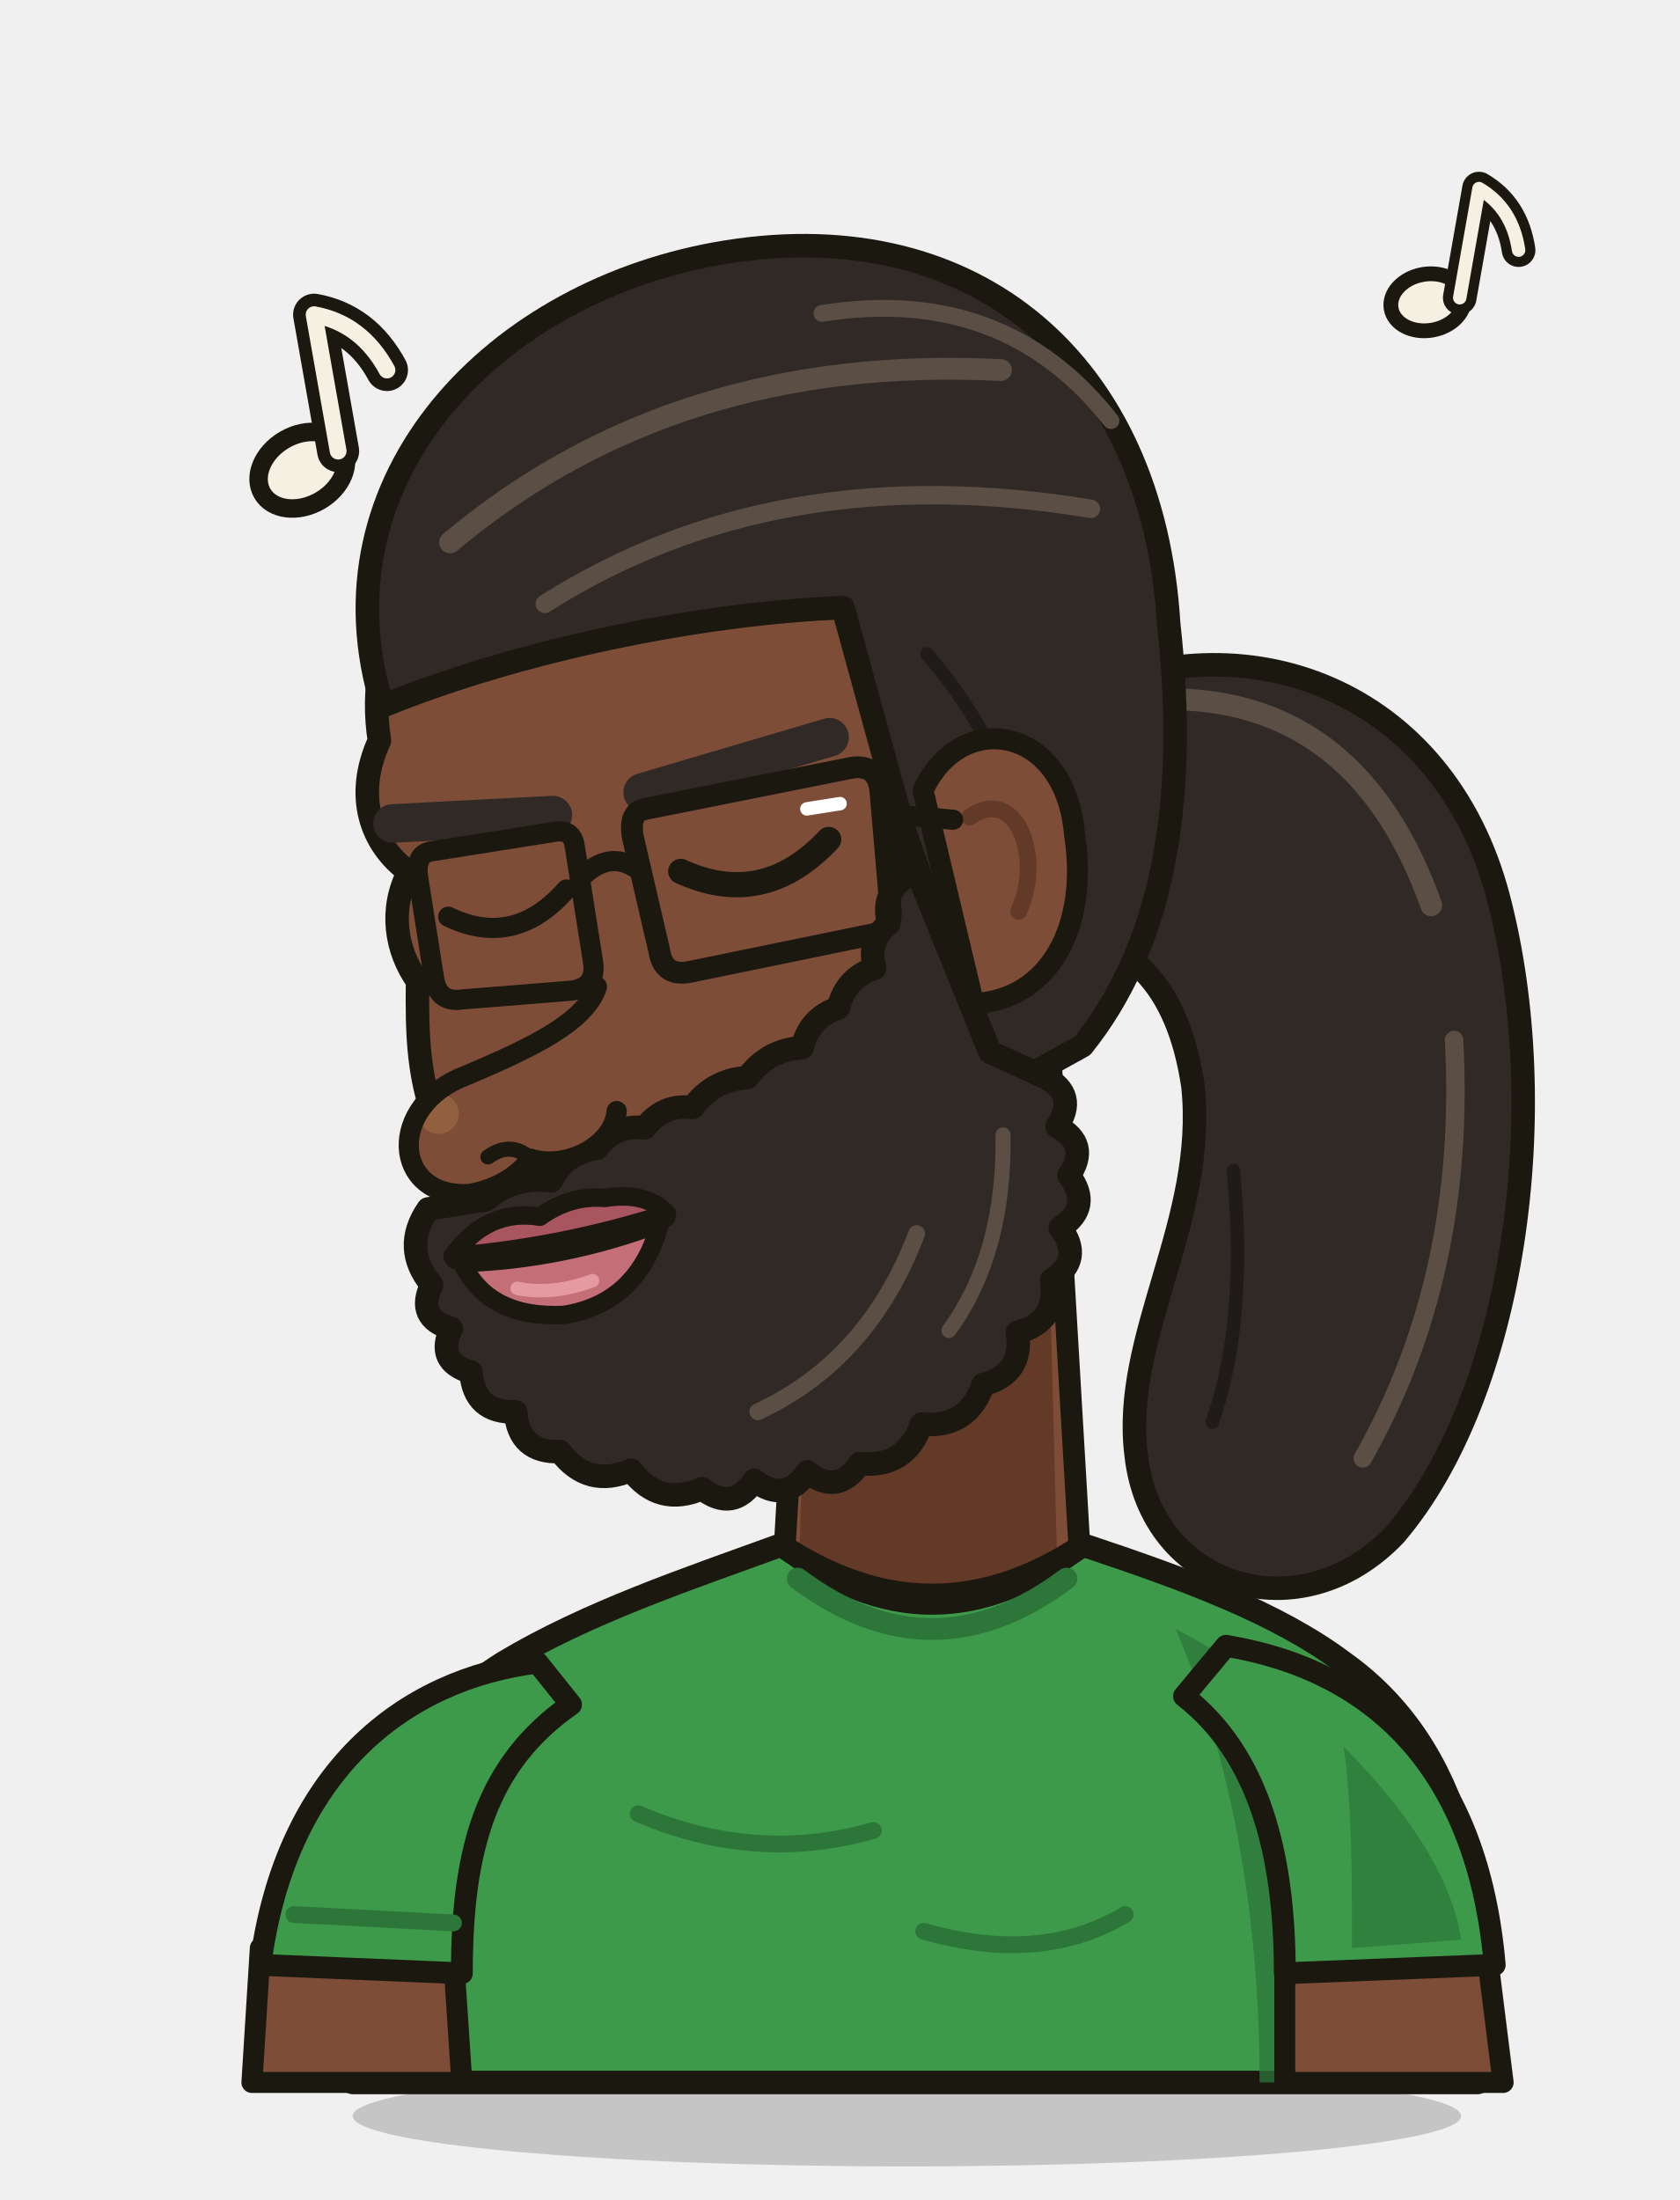
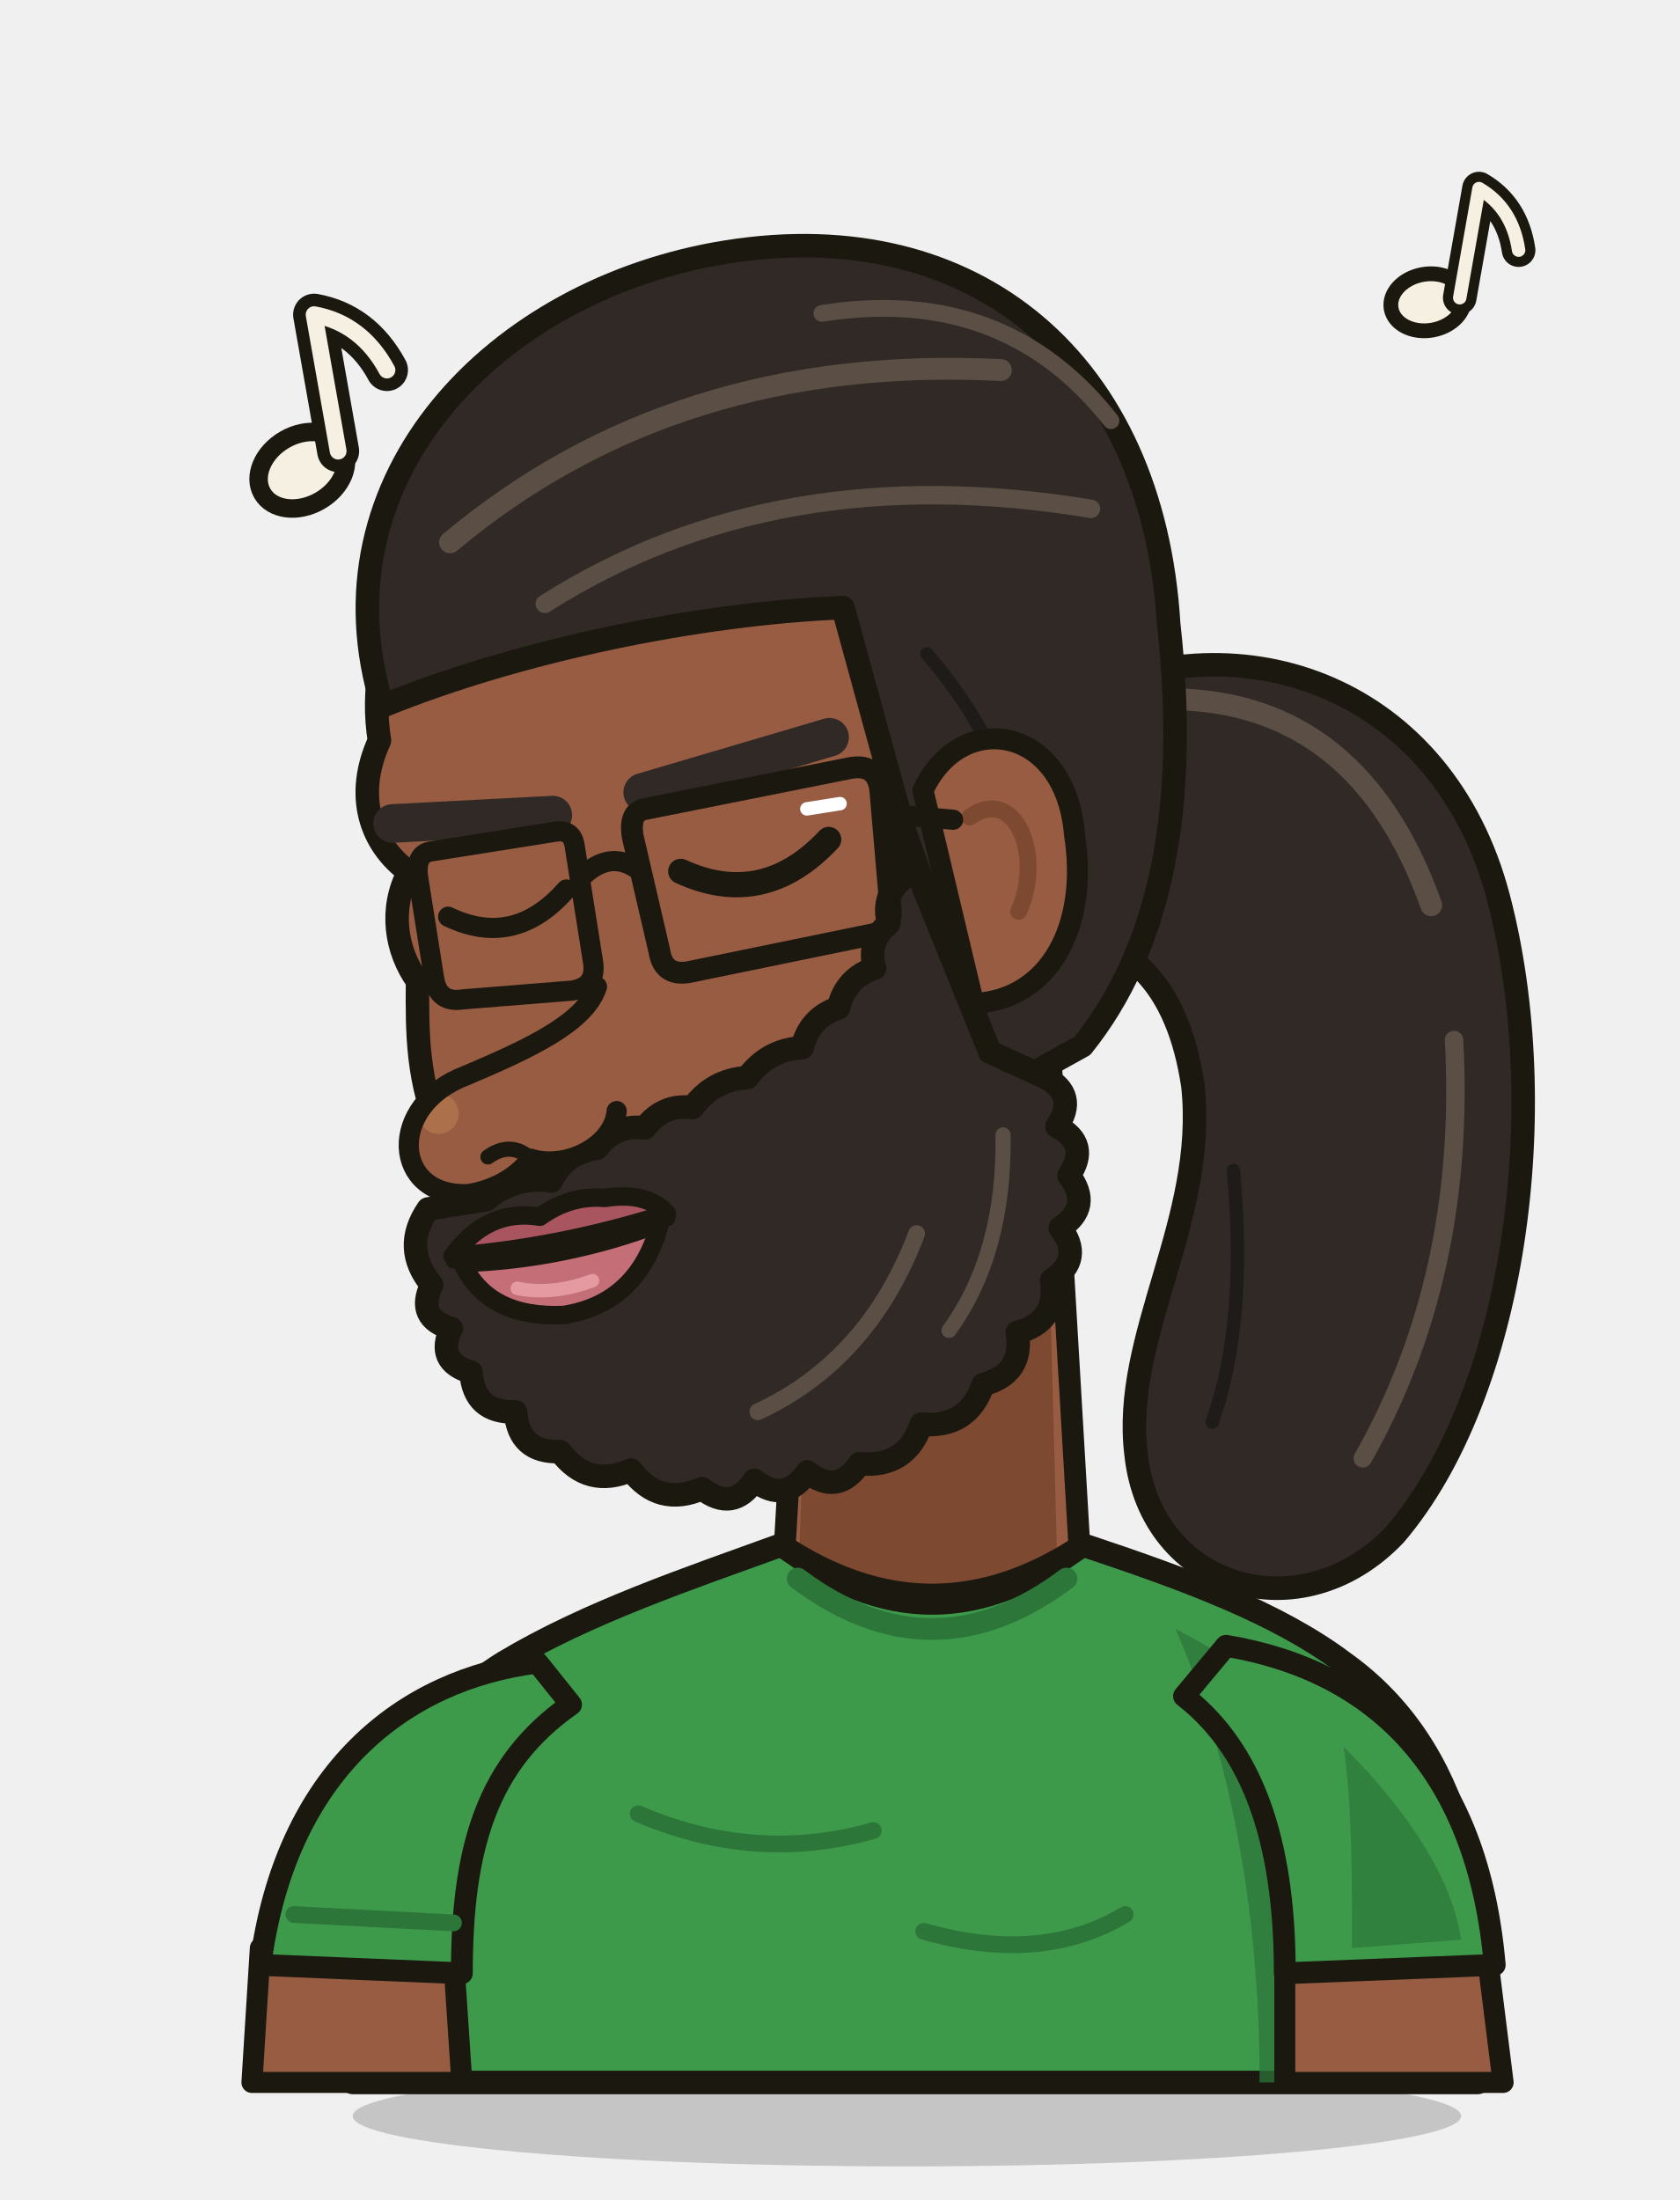
<svg xmlns="http://www.w3.org/2000/svg" viewBox="0 -12 200 262" aria-hidden="true" focusable="false">
  <ellipse cx="108" cy="240" rx="66" ry="6" fill="#000" opacity=".18" />
-   <path d="M96 128 L93 180 L129 180 L125 112 Z" fill="#7E4D37" stroke="#1B1810" stroke-width="2.6" stroke-linejoin="round" />
-   <path d="M96 150 L95 178 L126 178 L125 140 Q110 152 96 150 Z" fill="#633A27" />
+   <path d="M96 128 L93 180 L129 180 L125 112 Z" fill="#975C42" stroke="#1B1810" stroke-width="2.6" stroke-linejoin="round" />
+   <path d="M96 150 L95 178 L126 178 L125 140 Q110 152 96 150 Z" fill="#7D4931" />
  <path d="M42 236 C38 214 44 196 60 186 C70 180 82 176 93 172 Q111 184 129 172 C141 176 152 180 160 186 C174 196 178 214 176 236 Z" fill="#3E9A4B" stroke="#1B1810" stroke-width="2.8" stroke-linejoin="round" />
  <path d="M140 182 C156 190 166 204 168 236 L150 236 C150 214 146 196 140 182 Z" fill="#2C7639" opacity="0.75" />
  <path d="M93 172 Q111 186 129 172" fill="none" stroke="#1B1810" stroke-width="2.6" stroke-linecap="round" stroke-linejoin="round" />
  <path d="M95 176 Q111 188 127 176" fill="none" stroke="#2C7639" stroke-width="2.6" stroke-linecap="round" stroke-linejoin="round" />
  <path d="M76 204 Q90 210 104 206" fill="none" stroke="#2C7639" stroke-width="2" stroke-linecap="round" stroke-linejoin="round" />
  <path d="M110 218 Q124 222 134 216" fill="none" stroke="#2C7639" stroke-width="2" stroke-linecap="round" stroke-linejoin="round" />
-   <path d="M31 220 L54 221 L55 236 L30 236 Z" fill="#7E4D37" stroke="#1B1810" stroke-width="2.5" stroke-linejoin="round" />
+   <path d="M31 220 L54 221 L55 236 L30 236 Z" fill="#975C42" stroke="#1B1810" stroke-width="2.5" stroke-linejoin="round" />
  <path d="M64 186 C48 188 34 199 31 222 L55 223 C55 208 58 198 68 191 Z" fill="#3E9A4B" stroke="#1B1810" stroke-width="2.6" stroke-linejoin="round" />
  <path d="M35 216 L54 217" fill="none" stroke="#2C7639" stroke-width="2" stroke-linecap="round" stroke-linejoin="round" />
-   <path d="M153 221 L177 220 L179 236 L153 236 Z" fill="#7E4D37" stroke="#1B1810" stroke-width="2.5" stroke-linejoin="round" />
+   <path d="M153 221 L177 220 L179 236 L153 236 Z" fill="#975C42" stroke="#1B1810" stroke-width="2.5" stroke-linejoin="round" />
  <path d="M146 184 C164 187 176 199 178 222 L153 223 C153 209 150 197 141 190 Z" fill="#3E9A4B" stroke="#1B1810" stroke-width="2.6" stroke-linejoin="round" />
  <path d="M160 196 C168 204 173 212 174 219 L161 220 C161 211 161 203 160 196 Z" fill="#2C7639" opacity="0.7" />
  <g transform="translate(0 3) rotate(-9 110 150)">
    <g transform="rotate(10 140 86)">
      <path d="M138 72 C158 62 182 70 189 95 C196 120 192 154 178 171 C167 183 149 178 147 162 C145 148 155 134 153 118 C151 106 145 100 135 100 Z" fill="#302925" stroke="#1B1810" stroke-width="2.8" stroke-linejoin="round" />
      <path d="M150 72 Q172 72 181 96" fill="none" stroke="#5A4E45" stroke-width="2.6" stroke-linecap="round" stroke-linejoin="round" />
      <path d="M184 112 Q186 140 174 162" fill="none" stroke="#5A4E45" stroke-width="2.2" stroke-linecap="round" stroke-linejoin="round" />
      <path d="M158 128 Q160 146 156 158" fill="none" stroke="#1F1B18" stroke-width="1.6" stroke-linecap="round" stroke-linejoin="round" />
    </g>
-     <path d="M64 48 L120 48 L127 104 C127 126 112 141 92 143 C76 144 62 137 58 124 L58 112 C56 105 57 99 58 93 C56 89 56 84 59 80 C55 76 54 70 58 64 C58 58 60 52 64 48 Z" fill="#7E4D37" stroke="#1B1810" stroke-width="2.8" stroke-linejoin="round" />
-     <path d="M119 52 L125 104 C124 120 116 132 104 138 C112 124 116 110 114 92 Z" fill="#633A27" opacity="0.55" />
+     <path d="M64 48 L120 48 L127 104 C127 126 112 141 92 143 C76 144 62 137 58 124 L58 112 C56 105 57 99 58 93 C56 89 56 84 59 80 C55 76 54 70 58 64 C58 58 60 52 64 48 Z" fill="#975C42" stroke="#1B1810" stroke-width="2.8" stroke-linejoin="round" />
+     <path d="M119 52 L125 104 C124 120 116 132 104 138 C112 124 116 110 114 92 Z" fill="#7D4931" opacity="0.55" />
    <path d="M59 60 C55 32 80 13 108 13 C138 13 156 34 153 65 C152 87 146 103 135 113 L124 117 L118 84 L115 57 C98 55 76 56 59 60 Z" fill="#302925" stroke="#1B1810" stroke-width="2.8" stroke-linejoin="round" />
    <path d="M70 42 Q100 24 138 32" fill="none" stroke="#5A4E45" stroke-width="2.6" stroke-linecap="round" stroke-linejoin="round" />
    <path d="M80 51 Q110 38 146 50" fill="none" stroke="#5A4E45" stroke-width="2.2" stroke-linecap="round" stroke-linejoin="round" />
    <path d="M118 22 Q140 22 150 40" fill="none" stroke="#5A4E45" stroke-width="2" stroke-linecap="round" stroke-linejoin="round" />
    <path d="M124 64 Q134 80 132 100" fill="none" stroke="#1F1B18" stroke-width="1.6" stroke-linecap="round" stroke-linejoin="round" />
-     <path d="M121 80 C127 71 139 75 138 88 C138 99 132 107 123 106 Z" fill="#7E4D37" stroke="#1B1810" stroke-width="2.5" stroke-linejoin="round" />
-     <path d="M126 84 C132 81 134 90 130 96" fill="none" stroke="#633A27" stroke-width="2" stroke-linecap="round" stroke-linejoin="round" />
+     <path d="M121 80 C127 71 139 75 138 88 C138 99 132 107 123 106 Z" fill="#975C42" stroke="#1B1810" stroke-width="2.5" stroke-linejoin="round" />
+     <path d="M126 84 C132 81 134 90 130 96" fill="none" stroke="#7D4931" stroke-width="2" stroke-linecap="round" stroke-linejoin="round" />
    <path d="M118 86 L124 112 L130 116L130 116 Q133.6 118.7 130.5 122 Q134.1 124.7 131 128 Q133.2 132.1 129 134 Q131.2 138.1 127 140 Q127 145 122 145.5 Q122 150.5 117 151 Q114.4 155.9 109 154.5 Q106.4 159.4 101 158 Q97.8 161.4 94.7 158 Q91.5 161.4 88.3 158 Q85.2 161.4 82 158 Q76.6 159.4 74 154.5 Q68.6 155.9 66 151 Q61.1 150.4 61.5 145.5 Q56.6 144.9 57 140 Q53 138.1 55.5 134.5 Q51.5 132.6 54 129 Q51.1 124.1 55 120L62 120 Q65.8 117.7 70 119 Q72.2 115.9 76 116 Q78.6 113.5 82 114.5 Q84.6 112 88 113 Q90.9 110.1 95 110.5 Q97.9 107.6 102 108 Q103.4 104.6 107 104 Q108.4 100.6 112 100 Q111.6 96.7 114.5 95 Q114.1 91.7 117 90 Z" fill="#302925" stroke="#1B1810" stroke-width="2.8" stroke-linejoin="round" />
    <path d="M112 132 Q104 146 90 150" fill="none" stroke="#5A4E45" stroke-width="2" stroke-linecap="round" stroke-linejoin="round" />
    <path d="M124 122 Q122 136 114 144" fill="none" stroke="#5A4E45" stroke-width="1.8" stroke-linecap="round" stroke-linejoin="round" />
    <path d="M58 127 Q70 128.5 82 126 Q78 135 69 135 Q60 134 58 127 Z" fill="#C46E78" stroke="#1B1810" stroke-width="2.2" stroke-linejoin="round" />
    <path d="M57 126 Q62 121 68 123 Q72 121 76 122 Q81 122 83 125 Q70 127 57 126 Z" fill="#A9555F" stroke="#1B1810" stroke-width="2.2" stroke-linejoin="round" />
    <path d="M57 126.6 Q70 127.5 83 125.6" fill="none" stroke="#1B1810" stroke-width="1.8" stroke-linecap="round" stroke-linejoin="round" />
    <path d="M64 131 Q68 132.5 73 131.5" fill="none" stroke="#E59AA2" stroke-width="1.6" stroke-linecap="round" stroke-linejoin="round" />
-     <path d="M79 96 C77 101 70 103 62 105 C52 107 51 118 60 119 C63 119 66 118 68 116 C72 118 78 116 79 112 L82 96 Z" fill="#7E4D37" />
-     <circle cx="58" cy="109" r="2.4" fill="#93603F" />
+     <path d="M79 96 C77 101 70 103 62 105 C52 107 51 118 60 119 C63 119 66 118 68 116 C72 118 78 116 79 112 L82 96 Z" fill="#975C42" />
+     <circle cx="58" cy="109" r="2.4" fill="#AC704A" />
    <path d="M79 97 C77 101 70 103 62 105 C52 107 51 118 60 119 C63 119 66 118 68 116 C72 118 78 116 79 112" fill="none" stroke="#1B1810" stroke-width="2.4" stroke-linecap="round" stroke-linejoin="round" />
    <path d="M63 115 Q66 113.5 68 116" fill="none" stroke="#1B1810" stroke-width="1.8" stroke-linecap="round" stroke-linejoin="round" />
    <path d="M62.8 86 Q70 91 77.2 85" fill="none" stroke="#1B1810" stroke-width="2.4" stroke-linecap="round" stroke-linejoin="round" />
    <path d="M91 85 Q100 91 109 84" fill="none" stroke="#1B1810" stroke-width="3" stroke-linecap="round" stroke-linejoin="round" />
    <path d="M58 74 L77 76" fill="none" stroke="#302925" stroke-width="4.6" stroke-linecap="round" stroke-linejoin="round" />
    <path d="M88 75 L111 72" fill="none" stroke="#302925" stroke-width="4.6" stroke-linecap="round" stroke-linejoin="round" />
    <path d="M88 77 L113 76 Q116 76 116 79 L115 93 Q115 96 112 96 L90 97 Q87 97 87 94 L86 80 Q86 77 88 77 Z" fill="none" stroke="#1B1810" stroke-width="2.6" stroke-linejoin="round" />
    <path d="M62 78 L77 78 Q79 78 79 80 L79 94 Q79 97 76 97 L63 96 Q60 96 60 93 L60 81 Q60 78 62 78 Z" fill="none" stroke="#1B1810" stroke-width="2.4" stroke-linejoin="round" />
    <path d="M79 84 Q83 81 86 84" fill="none" stroke="#1B1810" stroke-width="2.4" stroke-linecap="round" stroke-linejoin="round" />
    <path d="M116 82 L124 84" fill="none" stroke="#1B1810" stroke-width="2.4" stroke-linecap="round" stroke-linejoin="round" />
    <path d="M107 80 L111 80" fill="none" stroke="#FFFFFF" stroke-width="1.6" stroke-linecap="round" stroke-linejoin="round" />
  </g>
  <g transform="translate(36 44) rotate(-10) scale(1)">
    <ellipse cx="0" cy="0" rx="5.5" ry="4.2" transform="rotate(-20)" fill="#F6F0E2" stroke="#1B1810" stroke-width="2.2" />
    <path d="M4.6 -1.5 L4.6 -18 Q10 -16 12 -10" fill="none" stroke="#1B1810" stroke-width="5" stroke-linecap="round" stroke-linejoin="round" />
    <path d="M4.6 -1.5 L4.6 -18 Q10 -16 12 -10" fill="none" stroke="#F6F0E2" stroke-width="2" stroke-linecap="round" stroke-linejoin="round" />
  </g>
  <g transform="translate(170 24) rotate(10) scale(0.8)">
    <ellipse cx="0" cy="0" rx="5.5" ry="4.2" transform="rotate(-20)" fill="#F6F0E2" stroke="#1B1810" stroke-width="2.2" />
    <path d="M4.6 -1.5 L4.6 -18 Q10 -16 12 -10" fill="none" stroke="#1B1810" stroke-width="5" stroke-linecap="round" stroke-linejoin="round" />
    <path d="M4.6 -1.5 L4.6 -18 Q10 -16 12 -10" fill="none" stroke="#F6F0E2" stroke-width="2" stroke-linecap="round" stroke-linejoin="round" />
  </g>
</svg>
